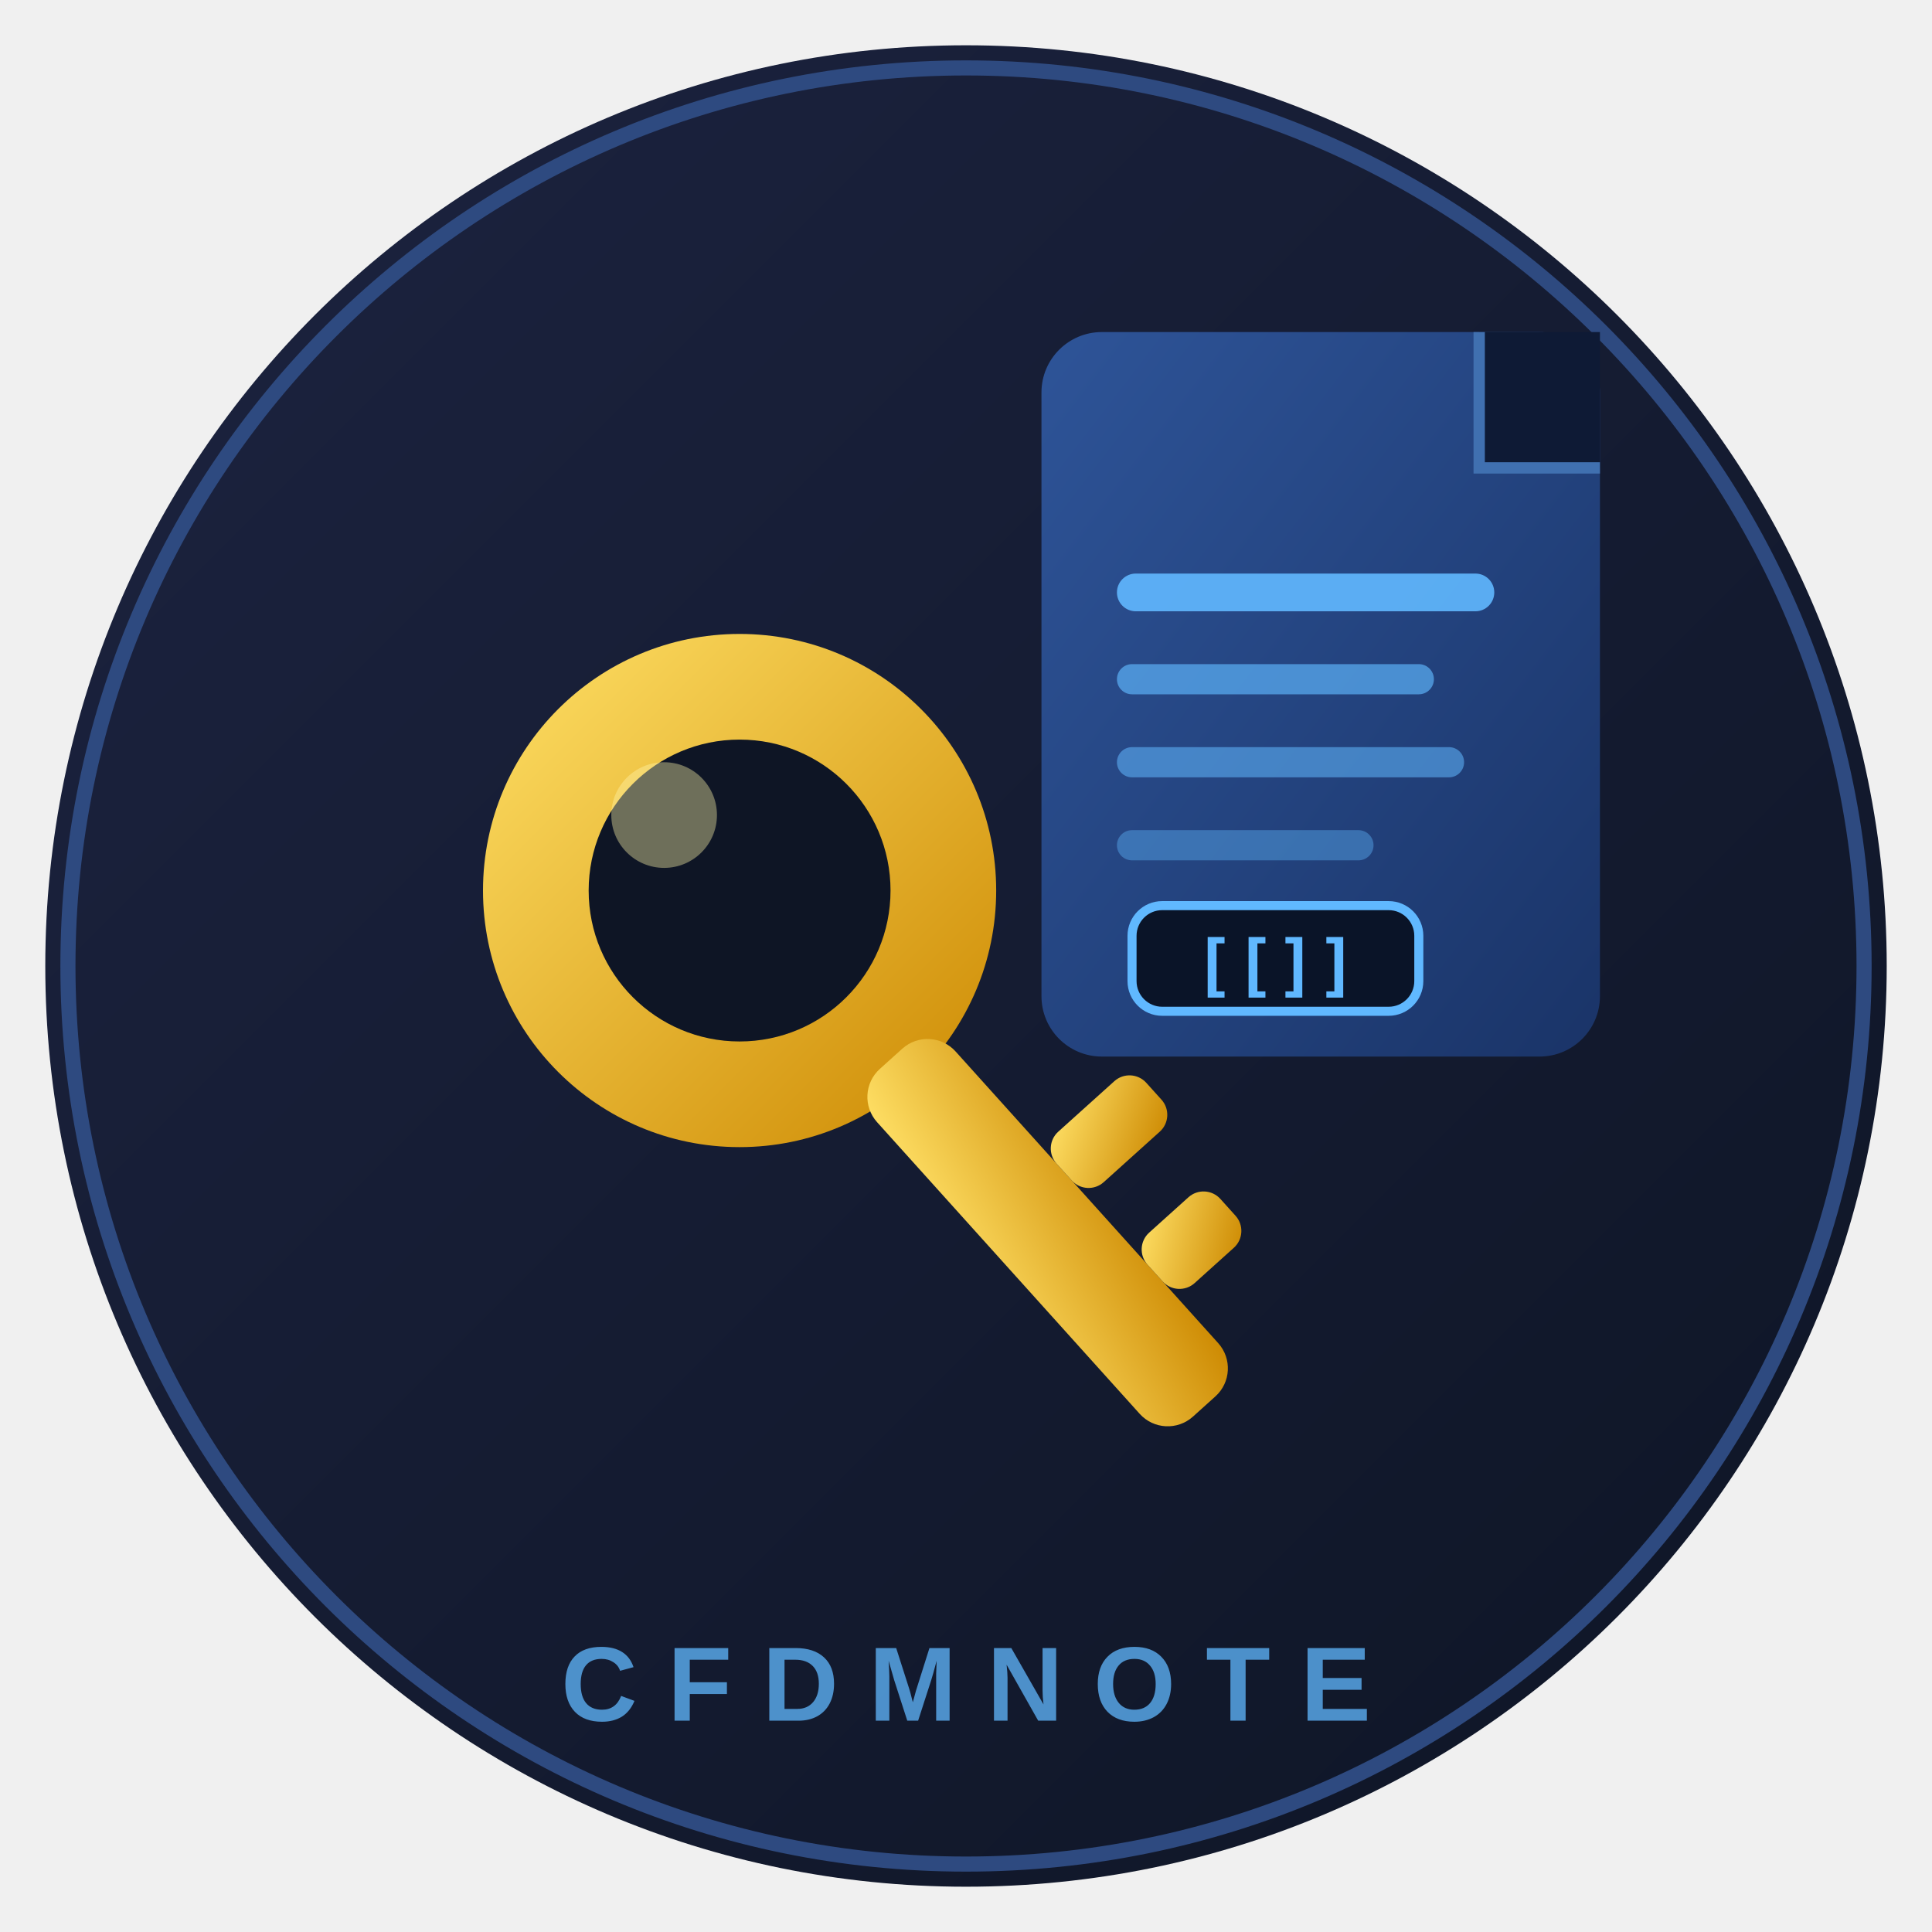
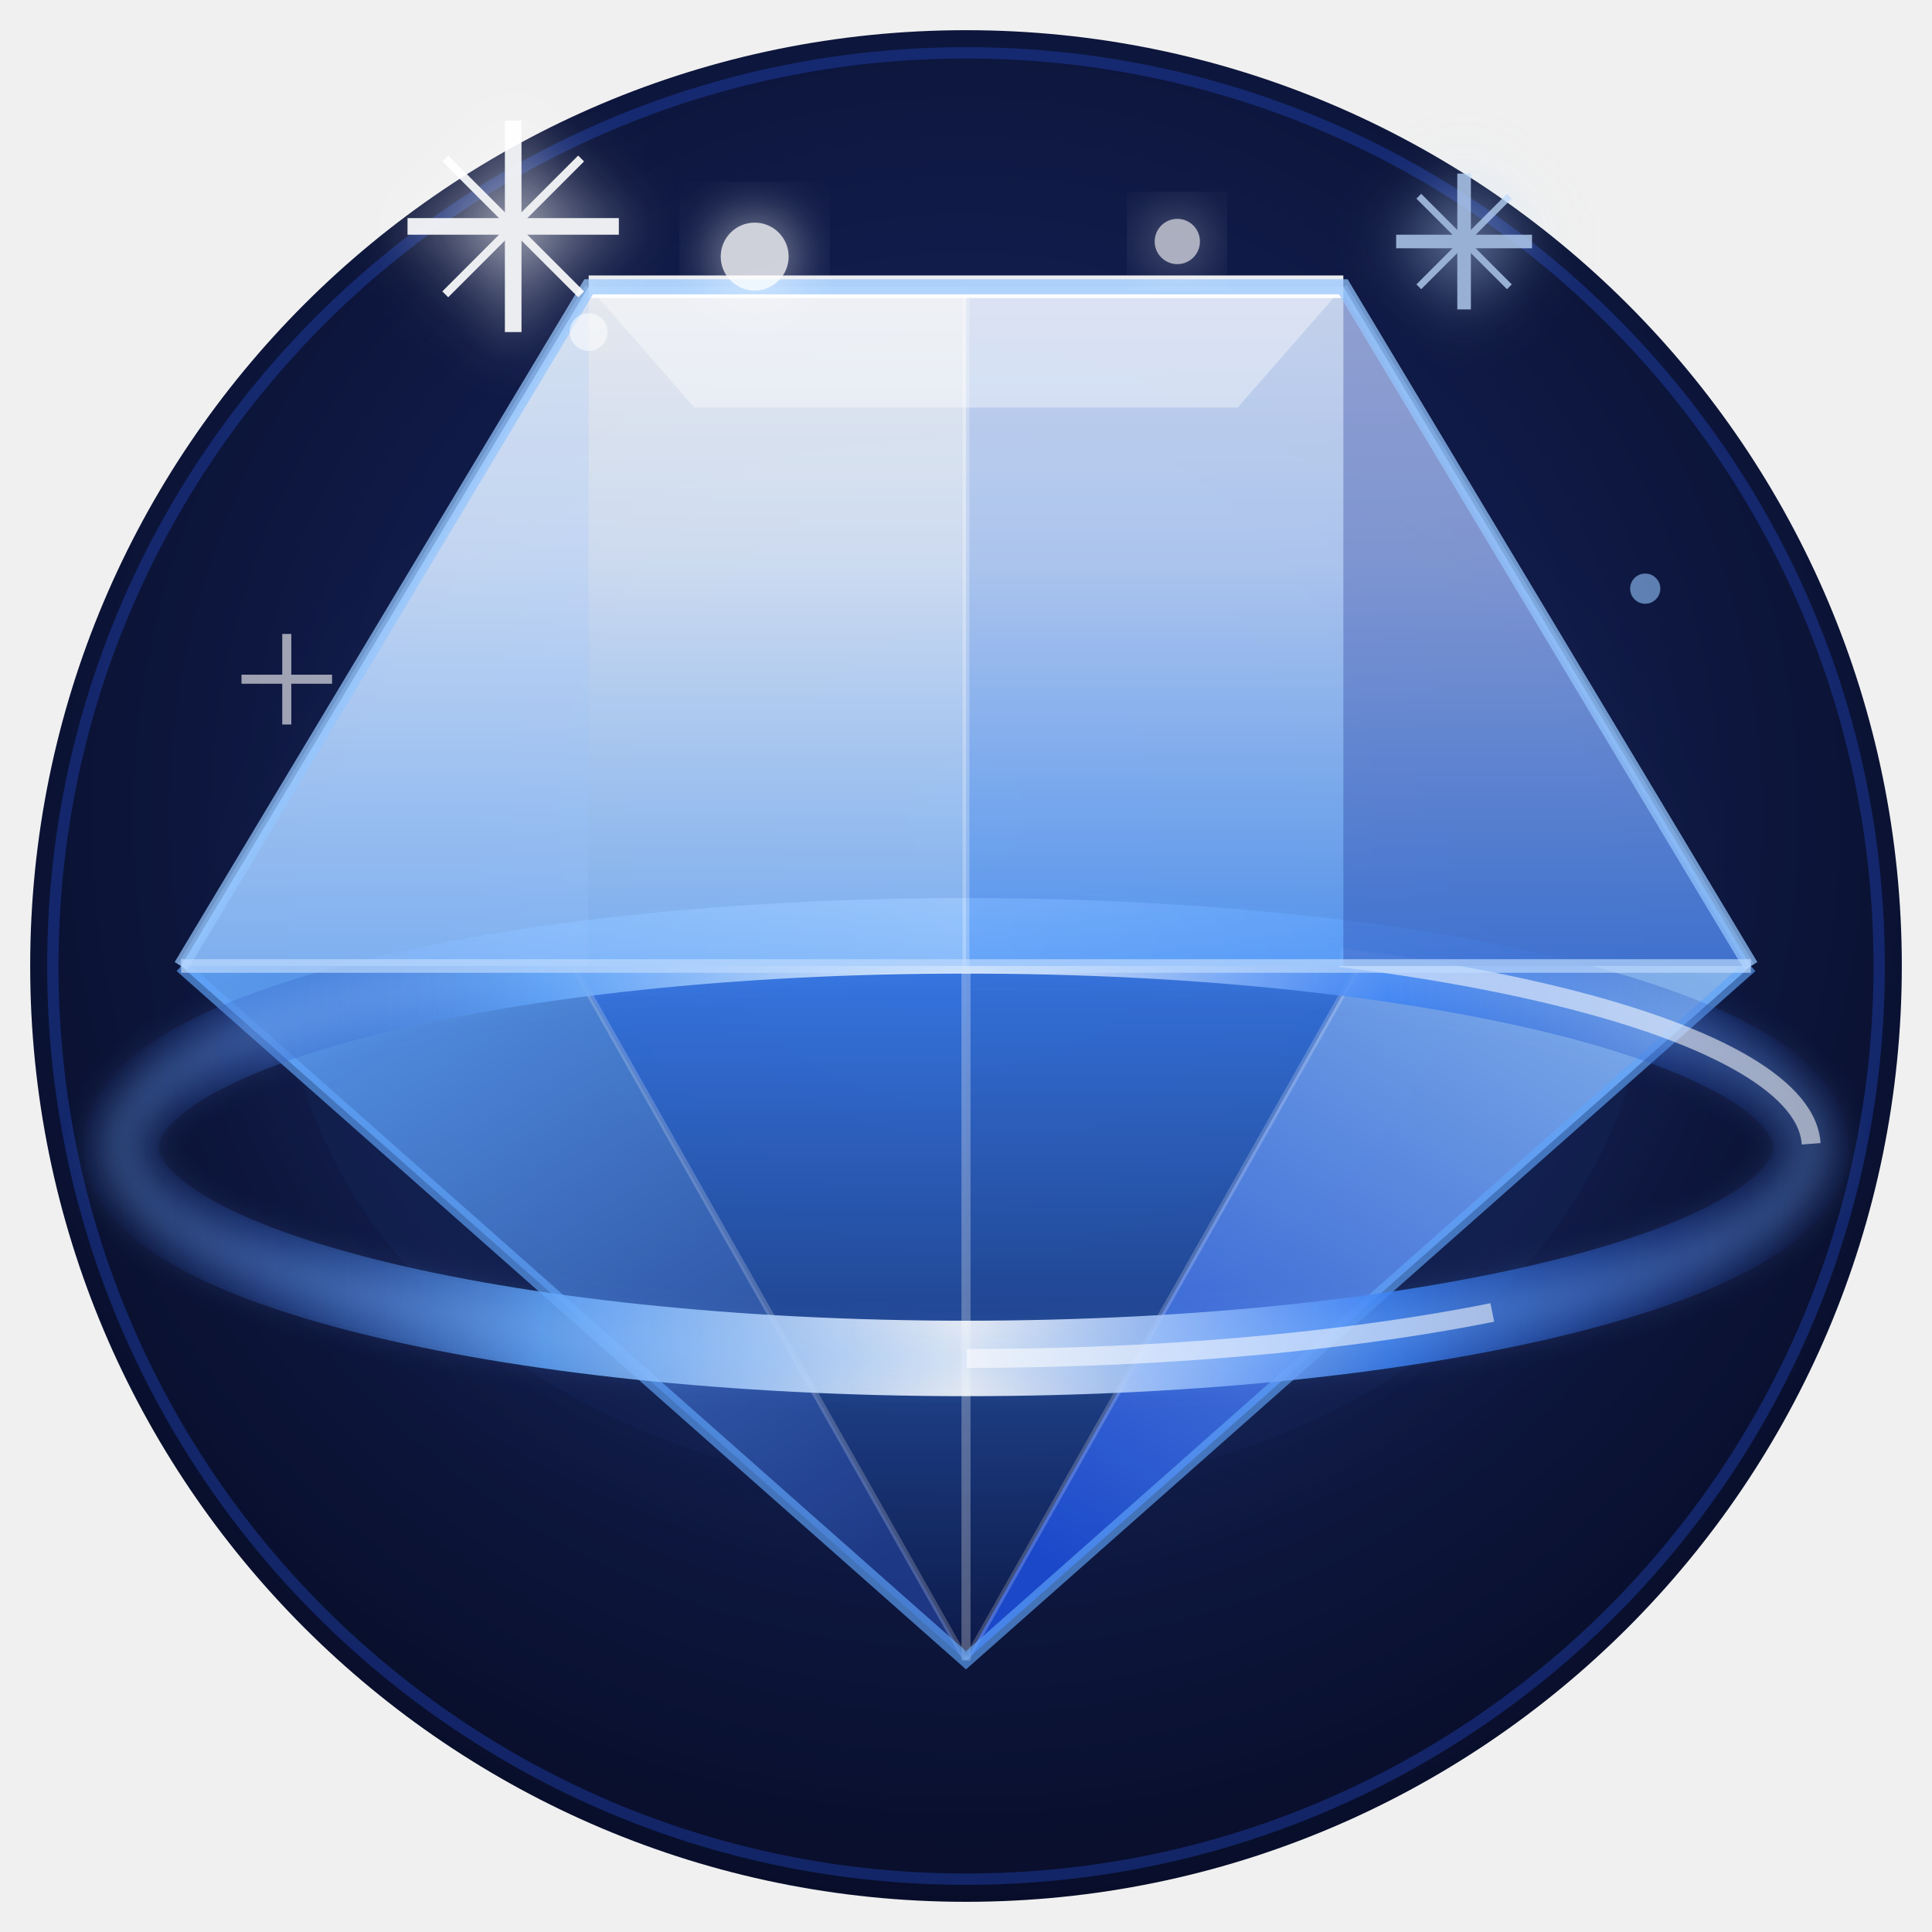
<svg xmlns="http://www.w3.org/2000/svg" viewBox="0 0 256 256" width="256" height="256">
  <defs>
-     <linearGradient id="bg" x1="0" y1="0" x2="1" y2="1">
-       <stop offset="0%" stop-color="#1c2340" />
-       <stop offset="100%" stop-color="#0e1525" />
+     <radialGradient id="bg" cx="50%" cy="42%" r="58%">
+       <stop offset="0%" stop-color="#1a2a6c" />
+       <stop offset="100%" stop-color="#080e2a" />
+     </radialGradient>
+     <linearGradient id="cMain" x1="0.5" y1="0" x2="0.5" y2="1">
+       <stop offset="0%" stop-color="#ffffff" />
+       <stop offset="40%" stop-color="#dbeafe" />
+       <stop offset="100%" stop-color="#60a5fa" />
    </linearGradient>
-     <linearGradient id="key" x1="0" y1="0" x2="1" y2="1">
-       <stop offset="0%" stop-color="#ffe066" />
-       <stop offset="100%" stop-color="#cc8800" />
+     <linearGradient id="cLeft" x1="0" y1="0" x2="1" y2="1">
+       <stop offset="0%" stop-color="#eff6ff" />
+       <stop offset="100%" stop-color="#3b82f6" />
    </linearGradient>
-     <linearGradient id="doc" x1="0" y1="0" x2="1" y2="1">
-       <stop offset="0%" stop-color="#2e5498" />
-       <stop offset="100%" stop-color="#1a3468" />
+     <linearGradient id="cRight" x1="1" y1="0" x2="0" y2="1">
+       <stop offset="0%" stop-color="#bfdbfe" />
+       <stop offset="100%" stop-color="#1e40af" />
    </linearGradient>
+     <linearGradient id="pLeft" x1="0" y1="0" x2="0.7" y2="1">
+       <stop offset="0%" stop-color="#60a5fa" />
+       <stop offset="100%" stop-color="#1e3a8a" />
+     </linearGradient>
+     <linearGradient id="pRight" x1="1" y1="0" x2="0.3" y2="1">
+       <stop offset="0%" stop-color="#93c5fd" />
+       <stop offset="100%" stop-color="#1d4ed8" />
+     </linearGradient>
+     <linearGradient id="pCenter" x1="0.5" y1="0" x2="0.5" y2="1">
+       <stop offset="0%" stop-color="#3b82f6" />
+       <stop offset="100%" stop-color="#0c1a4a" />
+     </linearGradient>
+     <linearGradient id="ringFront" x1="0" y1="0.5" x2="1" y2="0.5">
+       <stop offset="0%" stop-color="#1e40af" stop-opacity="0.05" />
+       <stop offset="25%" stop-color="#60a5fa" stop-opacity="0.95" />
+       <stop offset="50%" stop-color="#ffffff" stop-opacity="1.00" />
+       <stop offset="75%" stop-color="#3b82f6" stop-opacity="0.95" />
+       <stop offset="100%" stop-color="#1e40af" stop-opacity="0.05" />
+     </linearGradient>
+     <linearGradient id="ringBack" x1="0" y1="0.5" x2="1" y2="0.5">
+       <stop offset="0%" stop-color="#1e40af" stop-opacity="0.0" />
+       <stop offset="40%" stop-color="#3b82f6" stop-opacity="0.40" />
+       <stop offset="100%" stop-color="#1e40af" stop-opacity="0.0" />
+     </linearGradient>
+     <filter id="glow" x="-60%" y="-60%" width="220%" height="220%">
+       <feGaussianBlur stdDeviation="4" result="b" />
+       <feMerge>
+         <feMergeNode in="b" />
+         <feMergeNode in="SourceGraphic" />
+       </feMerge>
+     </filter>
+     <filter id="softglow" x="-40%" y="-40%" width="180%" height="180%">
+       <feGaussianBlur stdDeviation="8" result="b" />
+       <feMerge>
+         <feMergeNode in="b" />
+         <feMergeNode in="SourceGraphic" />
+       </feMerge>
+     </filter>
+     <filter id="ringBlur" x="-10%" y="-80%" width="120%" height="260%">
+       <feGaussianBlur stdDeviation="2.5" />
+     </filter>
  </defs>
-   <circle cx="128" cy="128" r="122" fill="url(#bg)" />
-   <circle cx="128" cy="128" r="119" fill="none" stroke="#2e4a80" stroke-width="2" />
-   <rect x="138" y="44" width="74" height="96" rx="8" fill="url(#doc)" />
-   <polygon points="196,44 212,44 212,62 196,62" fill="#0e1a35" />
-   <polyline points="196,44 196,62 212,62" fill="none" stroke="#4070b0" stroke-width="1.5" />
-   <rect x="148" y="76" width="50" height="5" rx="2.5" fill="#60b8ff" opacity="0.9" />
-   <rect x="148" y="88" width="42" height="4" rx="2" fill="#60b8ff" opacity="0.65" />
-   <rect x="148" y="99" width="46" height="4" rx="2" fill="#60b8ff" opacity="0.55" />
-   <rect x="148" y="110" width="34" height="4" rx="2" fill="#60b8ff" opacity="0.4" />
-   <rect x="150" y="120" width="38" height="14" rx="4" fill="#0a1428" stroke="#60b8ff" stroke-width="1.2" />
-   <text x="169" y="131" font-family="monospace" font-size="9" font-weight="bold" fill="#60b8ff" text-anchor="middle">[[]]</text>
-   <circle cx="98" cy="118" r="34" fill="url(#key)" />
-   <circle cx="98" cy="118" r="20" fill="#0e1525" />
-   <circle cx="88" cy="108" r="7" fill="#fff5aa" opacity="0.4" />
-   <g transform="rotate(-42, 98, 118)">
-     <rect x="91" y="148" width="14" height="62" rx="5" fill="url(#key)" />
-     <rect x="105" y="170" width="16" height="9" rx="3" fill="url(#key)" />
-     <rect x="105" y="188" width="13" height="9" rx="3" fill="url(#key)" />
+   <circle cx="128" cy="128" r="124" fill="url(#bg)" />
+   <circle cx="128" cy="128" r="121" fill="none" stroke="#1e40af" stroke-width="1.5" opacity="0.45" />
+   <ellipse cx="128" cy="128" rx="90" ry="70" fill="#3b82f6" opacity="0.07" filter="url(#softglow)" />
+   <ellipse cx="128" cy="152" rx="112" ry="28" fill="none" stroke="url(#ringBack)" stroke-width="9" opacity="0.50" />
+   <ellipse cx="128" cy="152" rx="112" ry="28" fill="none" stroke="#3b82f6" stroke-width="6" opacity="0.18" filter="url(#ringBlur)" />
+   <polygon points="24,128   76,128  128,220" fill="url(#pLeft)" opacity="0.93" />
+   <polygon points="76,128  128,128  128,220" fill="url(#pCenter)" opacity="0.84" />
+   <polygon points="128,128 180,128  128,220" fill="url(#pCenter)" opacity="0.80" />
+   <polygon points="180,128 232,128  128,220" fill="url(#pRight)" opacity="0.90" />
+   <line x1="76" y1="128" x2="128" y2="220" stroke="white" stroke-width="0.8" opacity="0.20" />
+   <line x1="128" y1="128" x2="128" y2="220" stroke="white" stroke-width="1.2" opacity="0.28" />
+   <line x1="180" y1="128" x2="128" y2="220" stroke="white" stroke-width="0.8" opacity="0.20" />
+   <polyline points="24,128 128,220 232,128" fill="none" stroke="#60a5fa" stroke-width="1.8" opacity="0.65" />
+   <ellipse cx="128" cy="152" rx="112" ry="28" fill="none" stroke="url(#ringFront)" stroke-width="10" opacity="0.88" />
+   <ellipse cx="128" cy="152" rx="112" ry="28" fill="none" stroke="#93c5fd" stroke-width="4" opacity="0.30" filter="url(#ringBlur)" />
+   <ellipse cx="128" cy="152" rx="112" ry="28" fill="none" stroke="white" stroke-width="2.5" stroke-dasharray="70 290" stroke-dashoffset="-50" opacity="0.55" />
+   <polygon points="24,128  78,38  178,38  232,128" fill="url(#cMain)" opacity="0.88" />
+   <polygon points="24,128   78,38   78,128" fill="#bfdbfe" opacity="0.38" />
+   <polygon points="78,38  128,38  128,128   78,128" fill="#eff6ff" opacity="0.22" />
+   <polygon points="128,38 178,38  178,128  128,128" fill="#3b82f6" opacity="0.18" />
+   <polygon points="178,38 232,128  178,128" fill="#1e40af" opacity="0.42" />
+   <line x1="78" y1="38" x2="24" y2="128" stroke="#93c5fd" stroke-width="1.0" opacity="0.38" />
+   <line x1="128" y1="38" x2="128" y2="128" stroke="white" stroke-width="0.9" opacity="0.26" />
+   <line x1="178" y1="38" x2="232" y2="128" stroke="#93c5fd" stroke-width="1.0" opacity="0.38" />
+   <polygon points="78,38  178,38  164,54  92,54" fill="white" opacity="0.38" />
+   <line x1="78" y1="38" x2="178" y2="38" stroke="white" stroke-width="3.0" opacity="0.92" />
+   <polyline points="24,128 78,38 178,38 232,128" fill="none" stroke="#93c5fd" stroke-width="2.0" opacity="0.72" />
+   <line x1="24" y1="128" x2="232" y2="128" stroke="#bfdbfe" stroke-width="1.8" opacity="0.68" />
+   <g transform="translate(68,30)" filter="url(#glow)" opacity="0.92">
+     <line x1="0" y1="-14" x2="0" y2="14" stroke="white" stroke-width="2.2" />
+     <line x1="-14" y1="0" x2="14" y2="0" stroke="white" stroke-width="2.2" />
+     <line x1="-9" y1="-9" x2="9" y2="9" stroke="white" stroke-width="1.1" />
+     <line x1="9" y1="-9" x2="-9" y2="9" stroke="white" stroke-width="1.1" />
  </g>
-   <text x="128" y="228" font-family="Arial, sans-serif" font-size="14" font-weight="700" letter-spacing="4" fill="#60b8ff" text-anchor="middle" opacity="0.75">CFDMNOTE</text>
+   <g transform="translate(194,32)" filter="url(#glow)" opacity="0.78">
+     <line x1="0" y1="-9" x2="0" y2="9" stroke="#bfdbfe" stroke-width="1.8" />
+     <line x1="-9" y1="0" x2="9" y2="0" stroke="#bfdbfe" stroke-width="1.8" />
+     <line x1="-6" y1="-6" x2="6" y2="6" stroke="#bfdbfe" stroke-width="0.9" />
+     <line x1="6" y1="-6" x2="-6" y2="6" stroke="#bfdbfe" stroke-width="0.9" />
+   </g>
+   <g transform="translate(38,90)" opacity="0.60">
+     <line x1="0" y1="-6" x2="0" y2="6" stroke="white" stroke-width="1.2" />
+     <line x1="-6" y1="0" x2="6" y2="0" stroke="white" stroke-width="1.2" />
+   </g>
+   <circle cx="100" cy="34" r="4.5" fill="white" opacity="0.80" filter="url(#glow)" />
+   <circle cx="78" cy="44" r="2.5" fill="white" opacity="0.55" />
+   <circle cx="218" cy="78" r="2.0" fill="#93c5fd" opacity="0.60" />
+   <circle cx="156" cy="32" r="3.0" fill="white" opacity="0.65" filter="url(#glow)" />
</svg>
